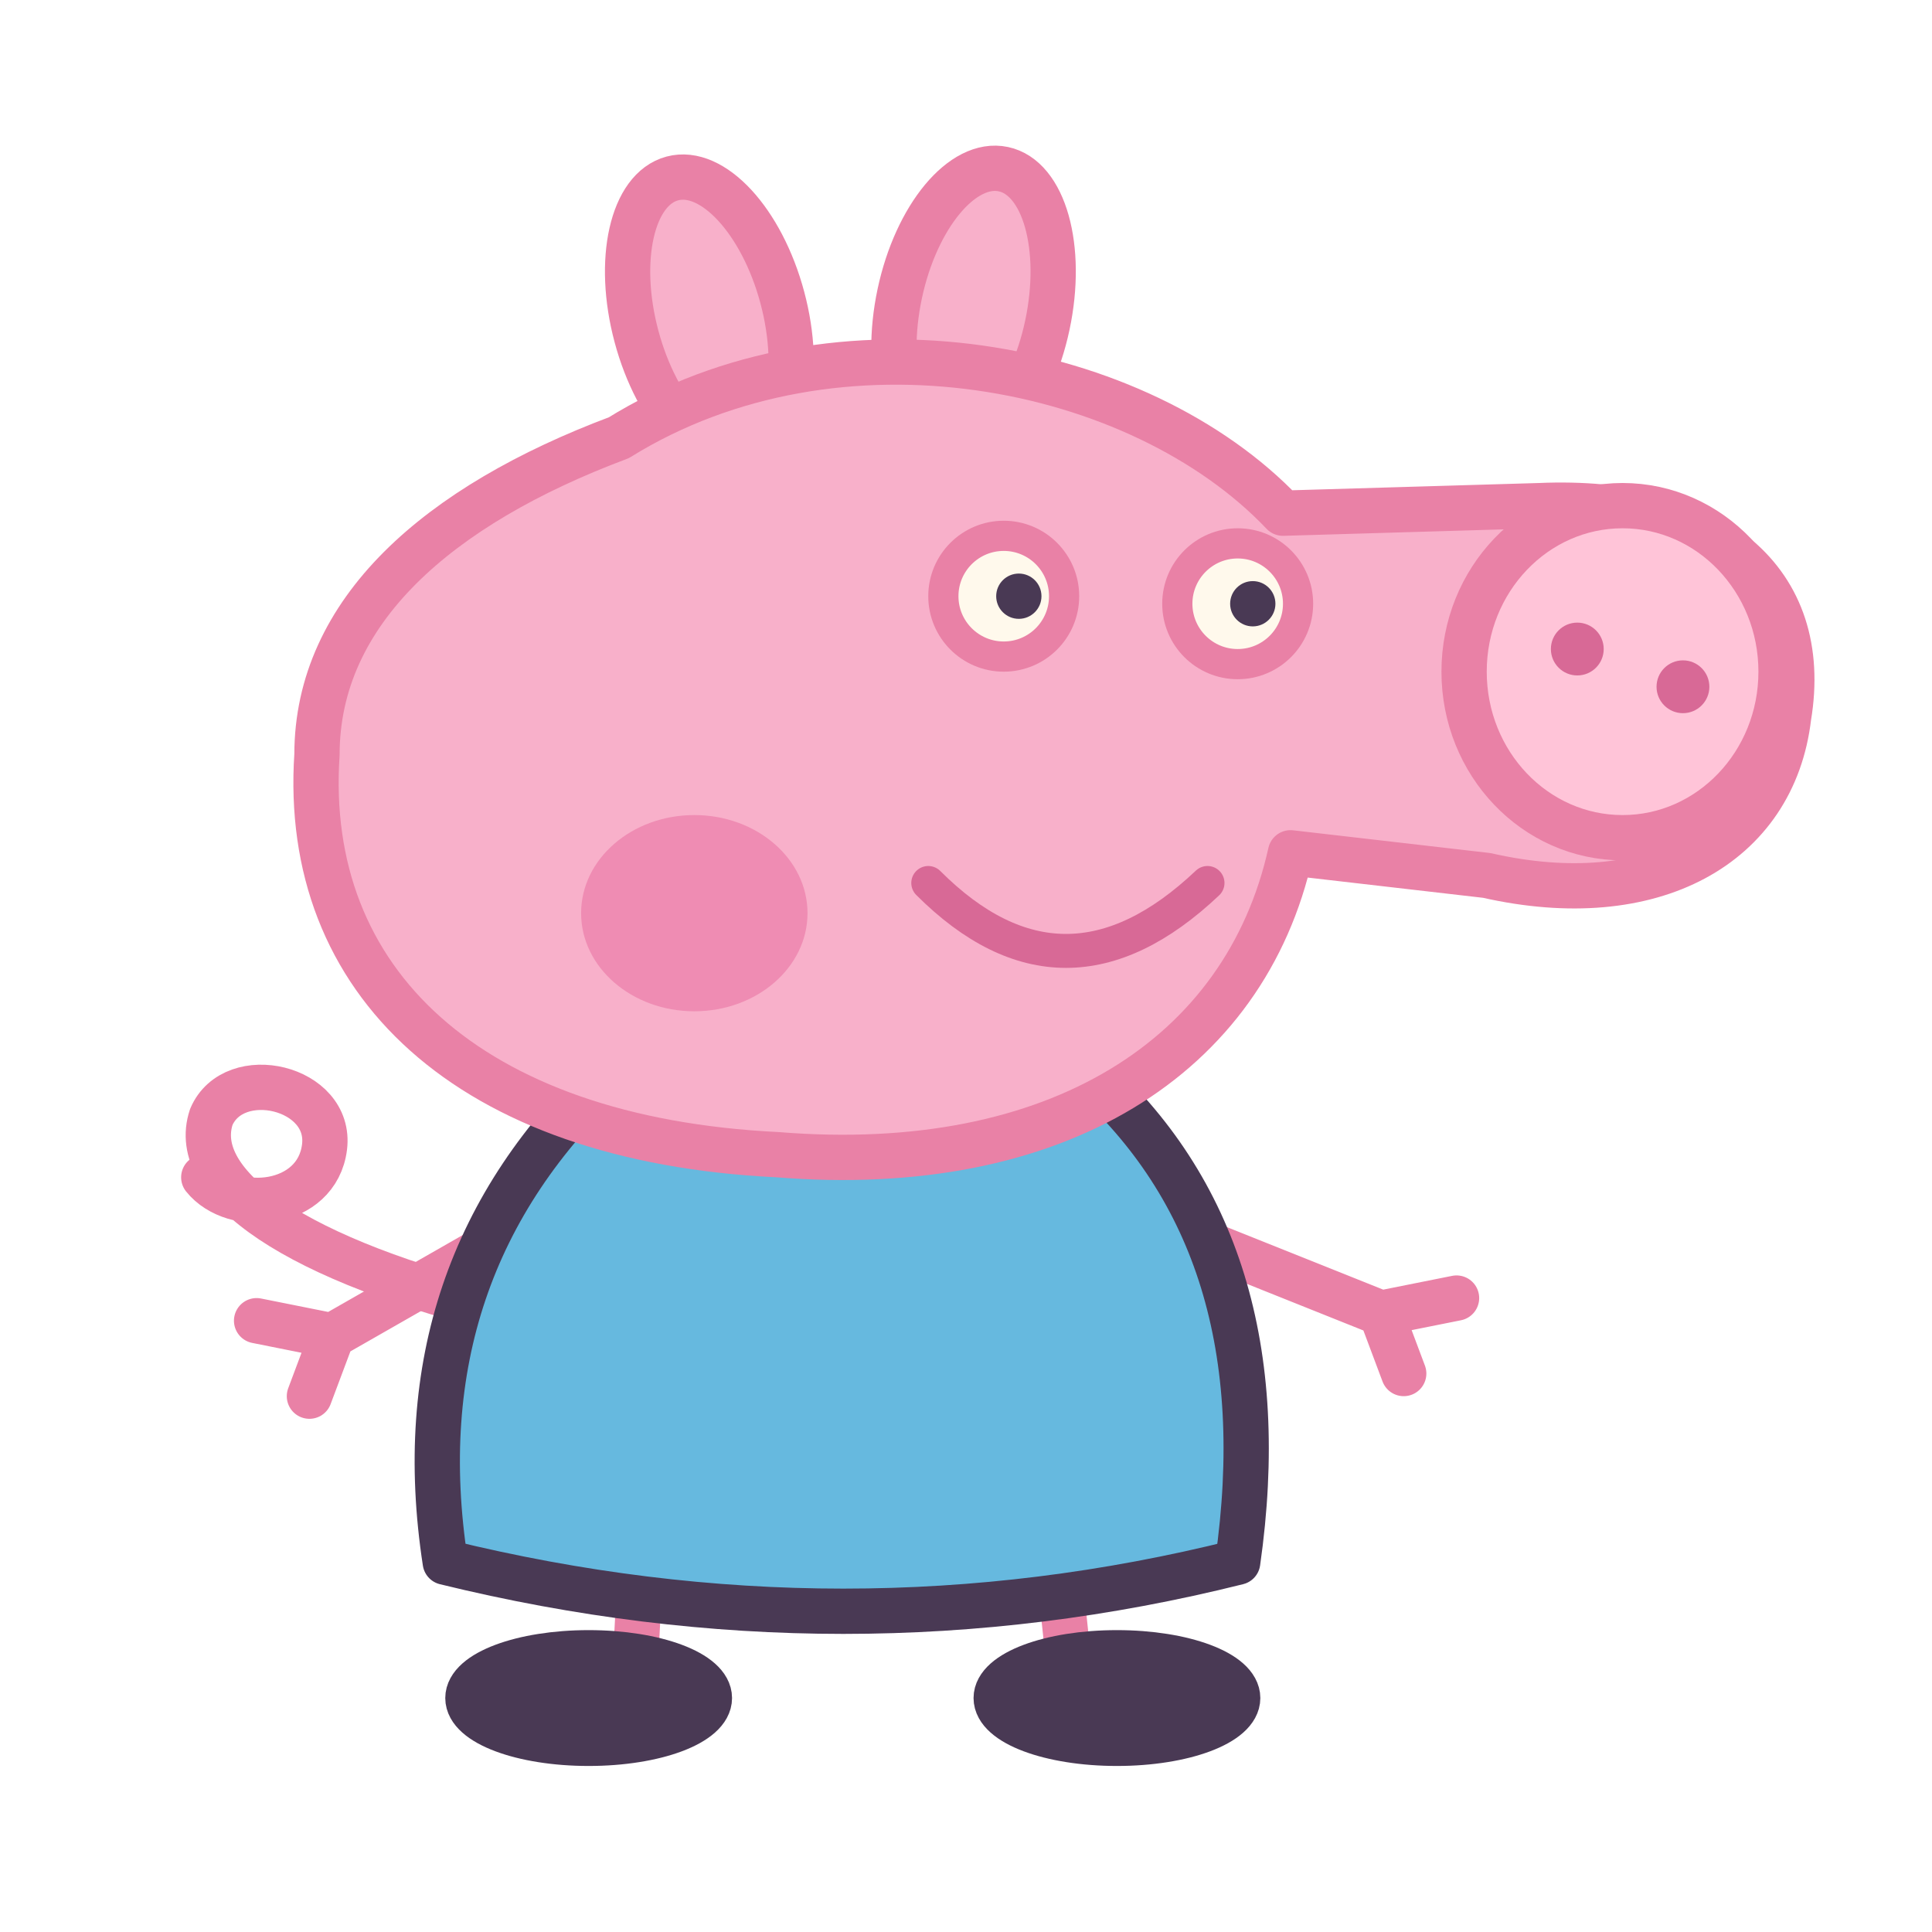
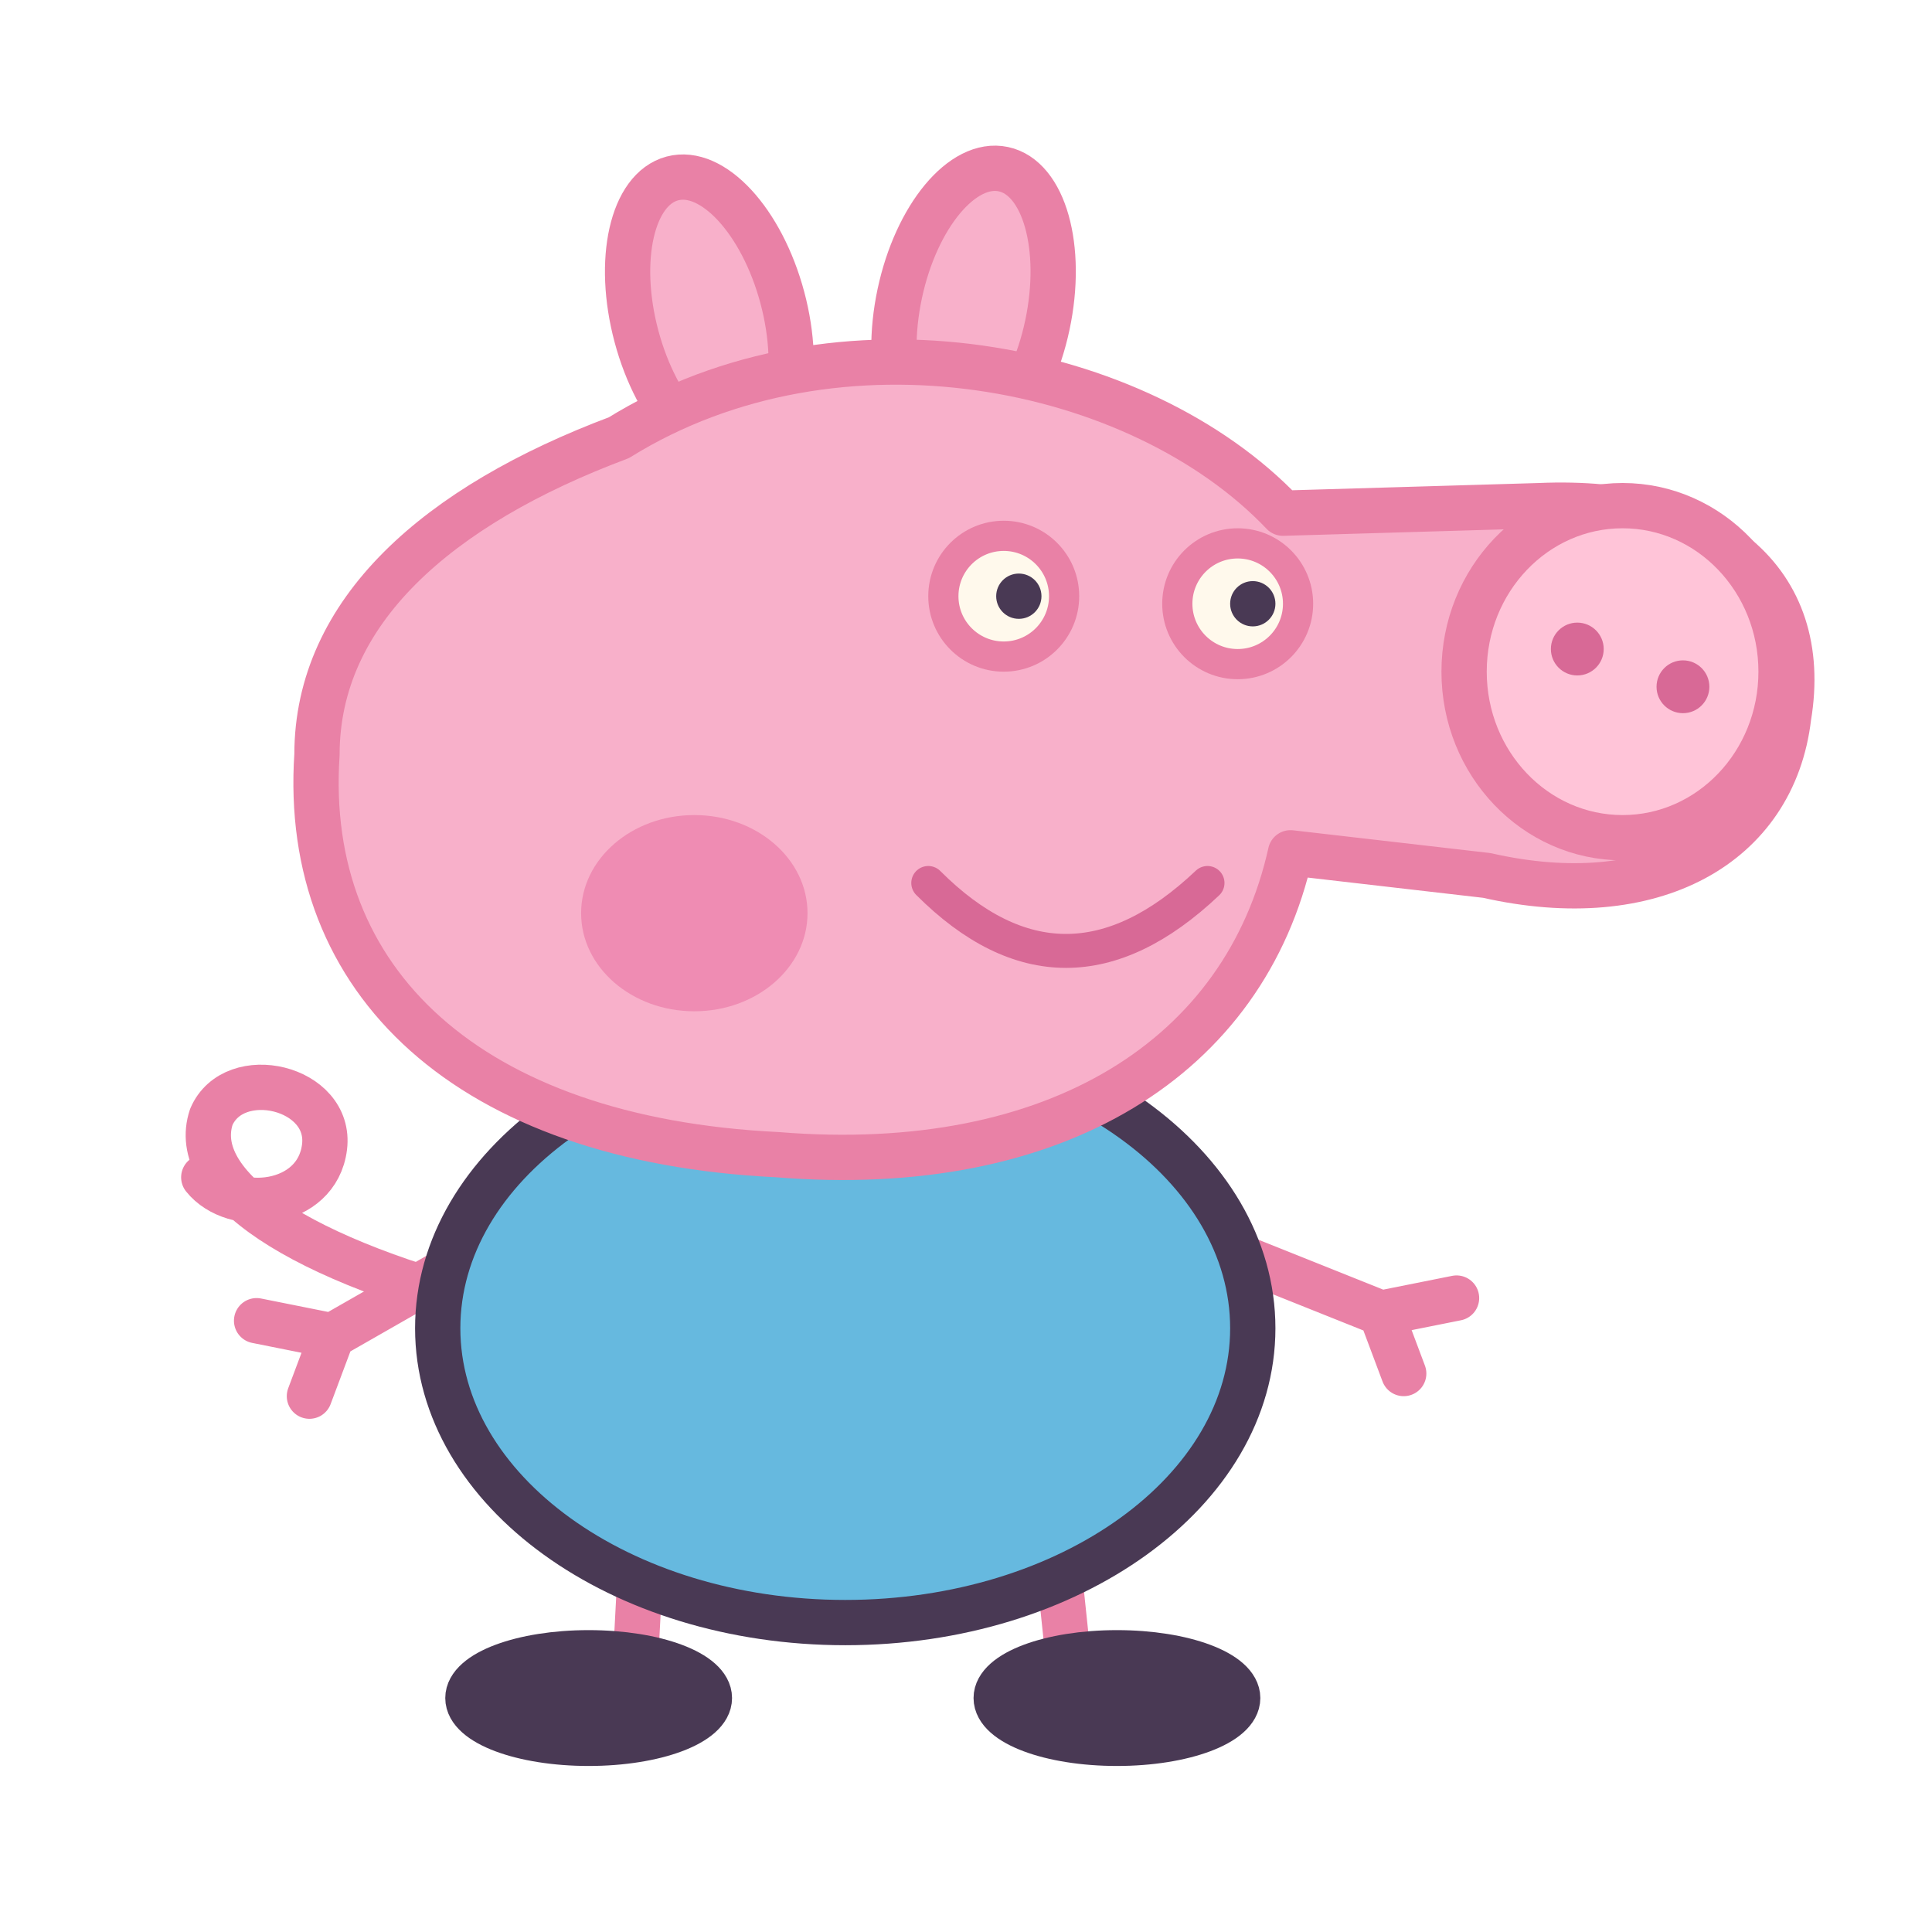
<svg xmlns="http://www.w3.org/2000/svg" width="256" height="256" viewBox="0 0 256 256" fill="none">
  <g stroke="#493954" stroke-width="6" stroke-linecap="round" stroke-linejoin="round">
    <path d="M68 174 C39 167 25 157 28 148 C31 141 44 144 43 152 C42 160 31 161 27 156" stroke="#E981A6" />
    <path d="M85 205 L84 224 M140 205 L142 224" stroke="#E981A6" />
    <ellipse cx="78" cy="225" rx="16" ry="6" fill="#493954" />
    <ellipse cx="148" cy="225" rx="16" ry="6" fill="#493954" />
    <path d="M72 161 L44 177 M44 177 l-10 -2 M44 177 l-3 8 M153 162 L183 174 M183 174 l10 -2 M183 174 l3 8" stroke="#E981A6" />
-     <path d="M81 142 L144 142 Q170 165 164 207 Q112 220 59 207 Q53 168 81 142Z" fill="#66B9DF" />
+     <ellipse cx="112" cy="176" rx="54" ry="39" fill="#66B9DF" />
    <ellipse cx="94" cy="42" rx="10" ry="19" fill="#F8B0CA" stroke="#E981A6" transform="rotate(-15 94 42)" />
    <ellipse cx="129" cy="41" rx="10" ry="19" fill="#F8B0CA" stroke="#E981A6" transform="rotate(12 129 41)" />
    <path d="M82 58 C111 40 151 48 170 68 L204 67 C227 66 240 77 237 95 C235 112 219 121 197 116 L171 113 C165 140 140 156 103 153 C62 151 40 130 42 100 C42 81 58 67 82 58Z" fill="#F8B0CA" stroke="#E981A6" />
    <ellipse cx="215" cy="89" rx="21" ry="22" fill="#FFC4D8" stroke="#E981A6" />
    <circle cx="209" cy="86" r="3.5" fill="#D86996" stroke="none" />
    <circle cx="223" cy="91" r="3.5" fill="#D86996" stroke="none" />
    <ellipse cx="92" cy="121" rx="15" ry="13" fill="#EF8CB3" stroke="none" />
    <circle cx="133" cy="79" r="8" fill="#FFF9EC" stroke="#E981A6" stroke-width="4" />
    <circle cx="164" cy="80" r="8" fill="#FFF9EC" stroke="#E981A6" stroke-width="4" />
    <circle cx="135" cy="79" r="3" fill="#493954" stroke="none" />
    <circle cx="166" cy="80" r="3" fill="#493954" stroke="none" />
    <path d="M123 117 Q141 135 160 117" stroke="#D86996" stroke-width="4.5" />
  </g>
</svg>
